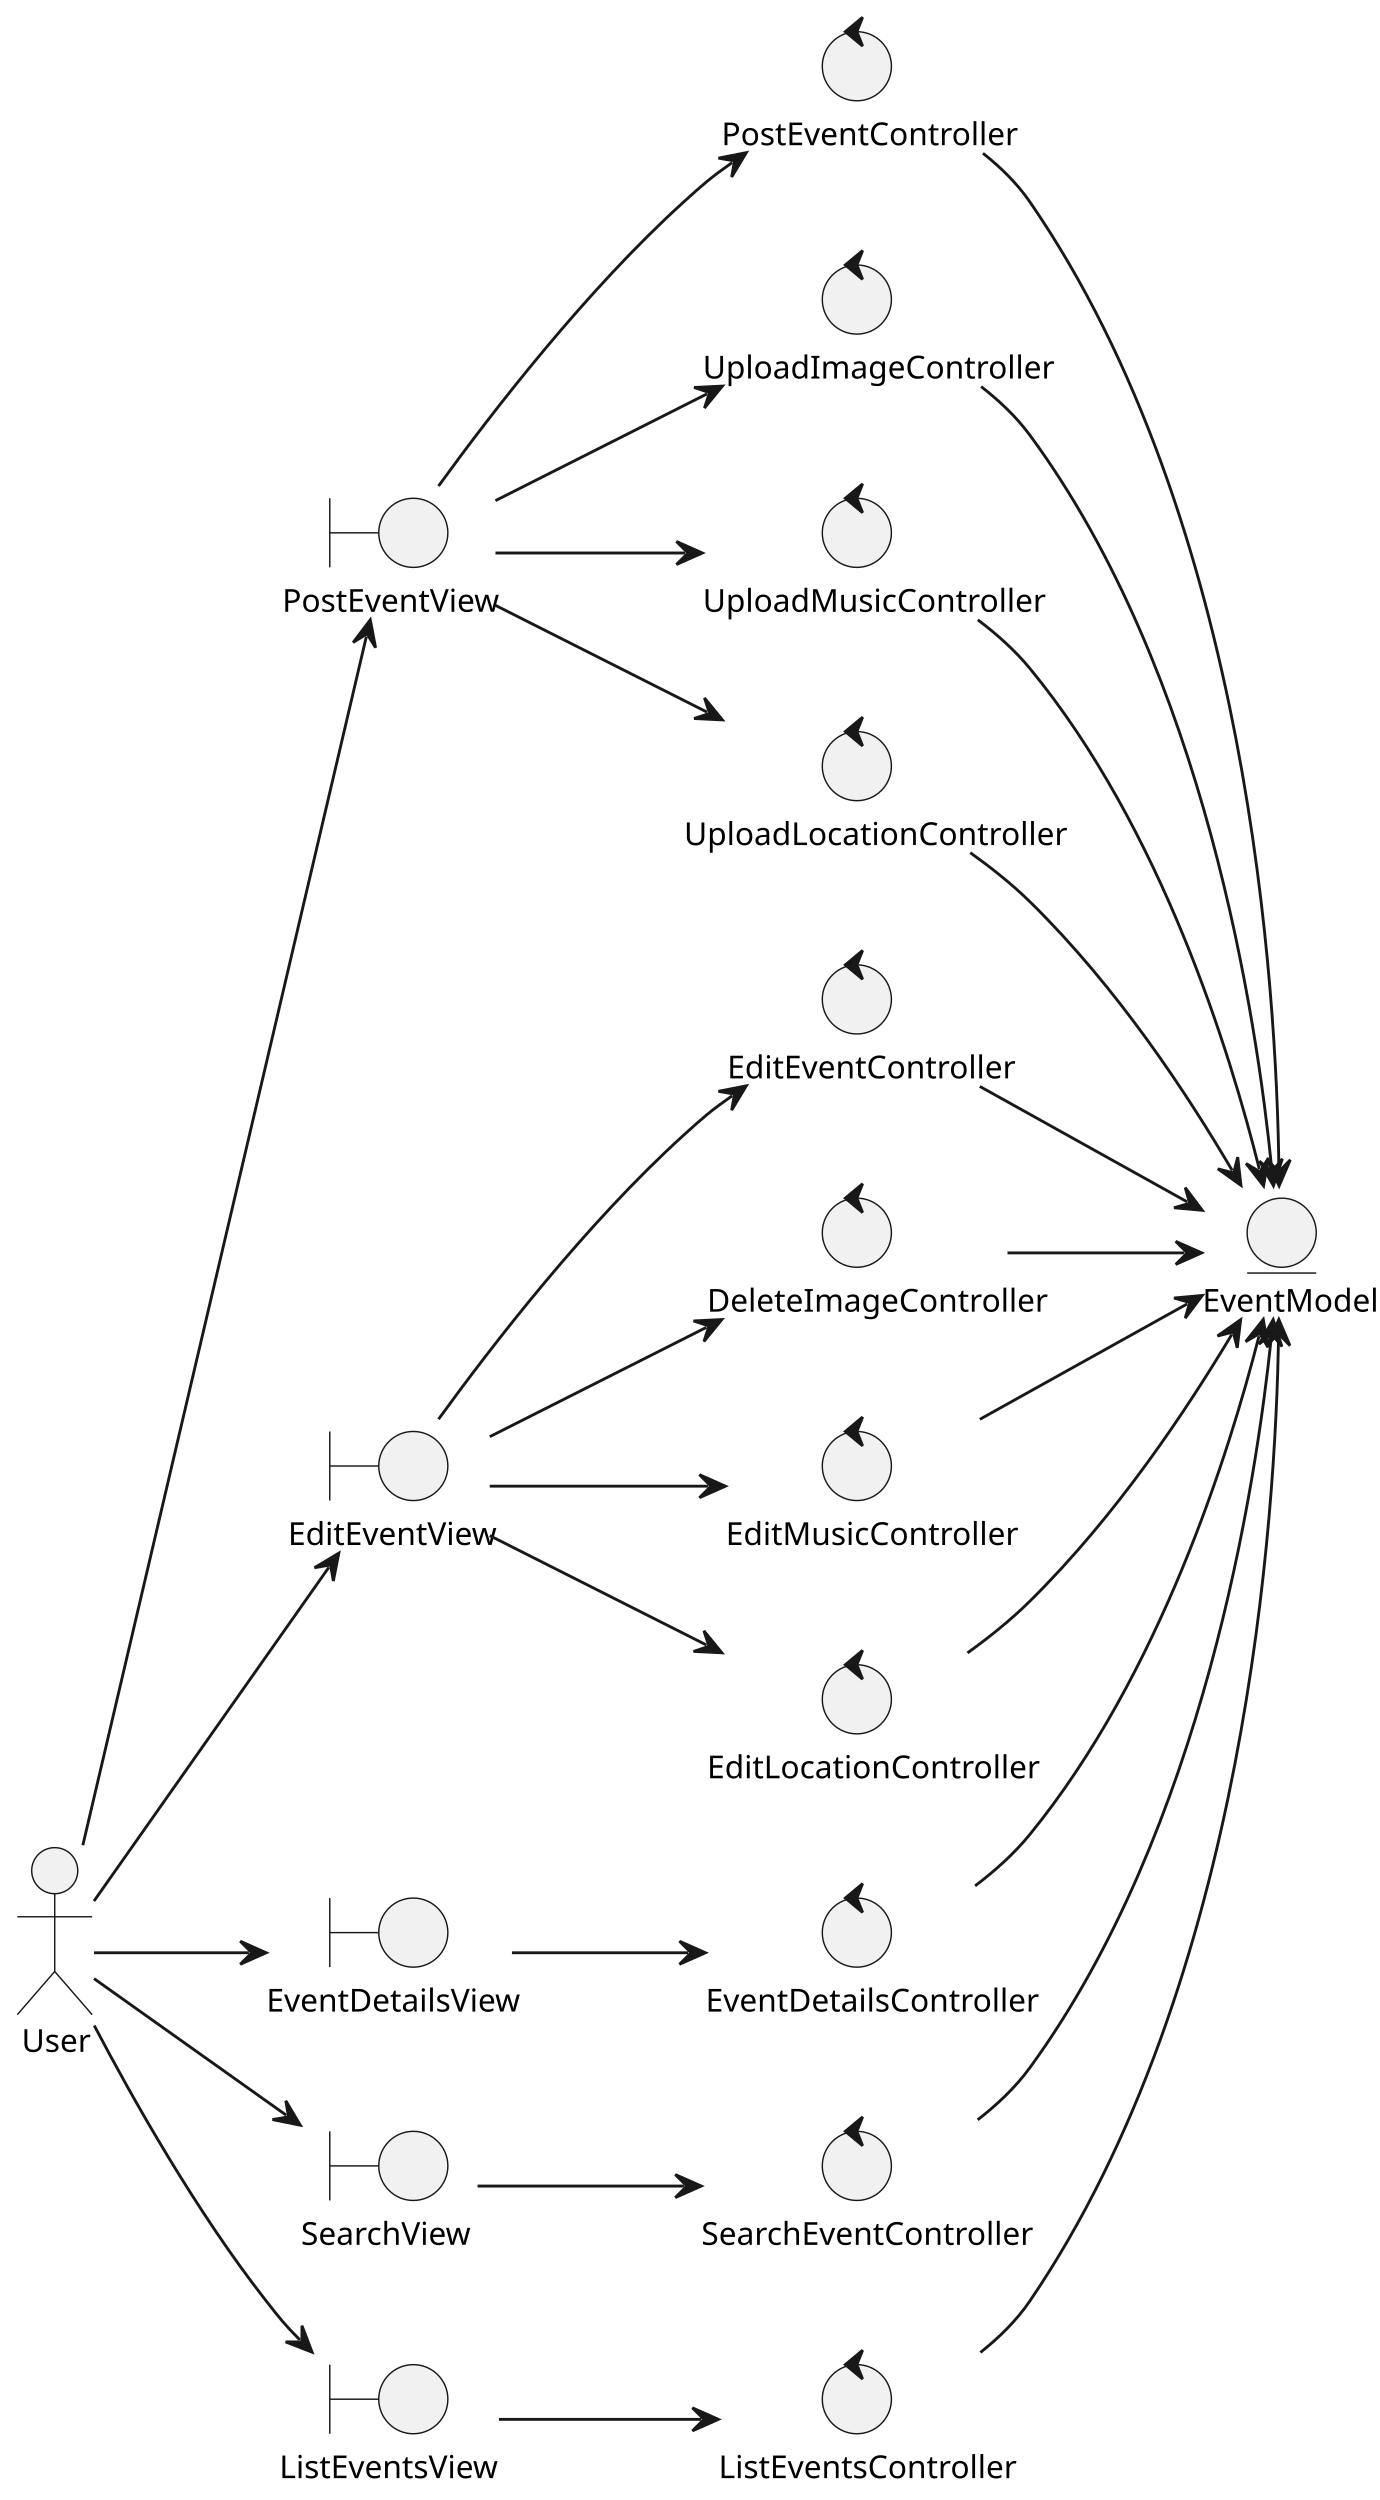
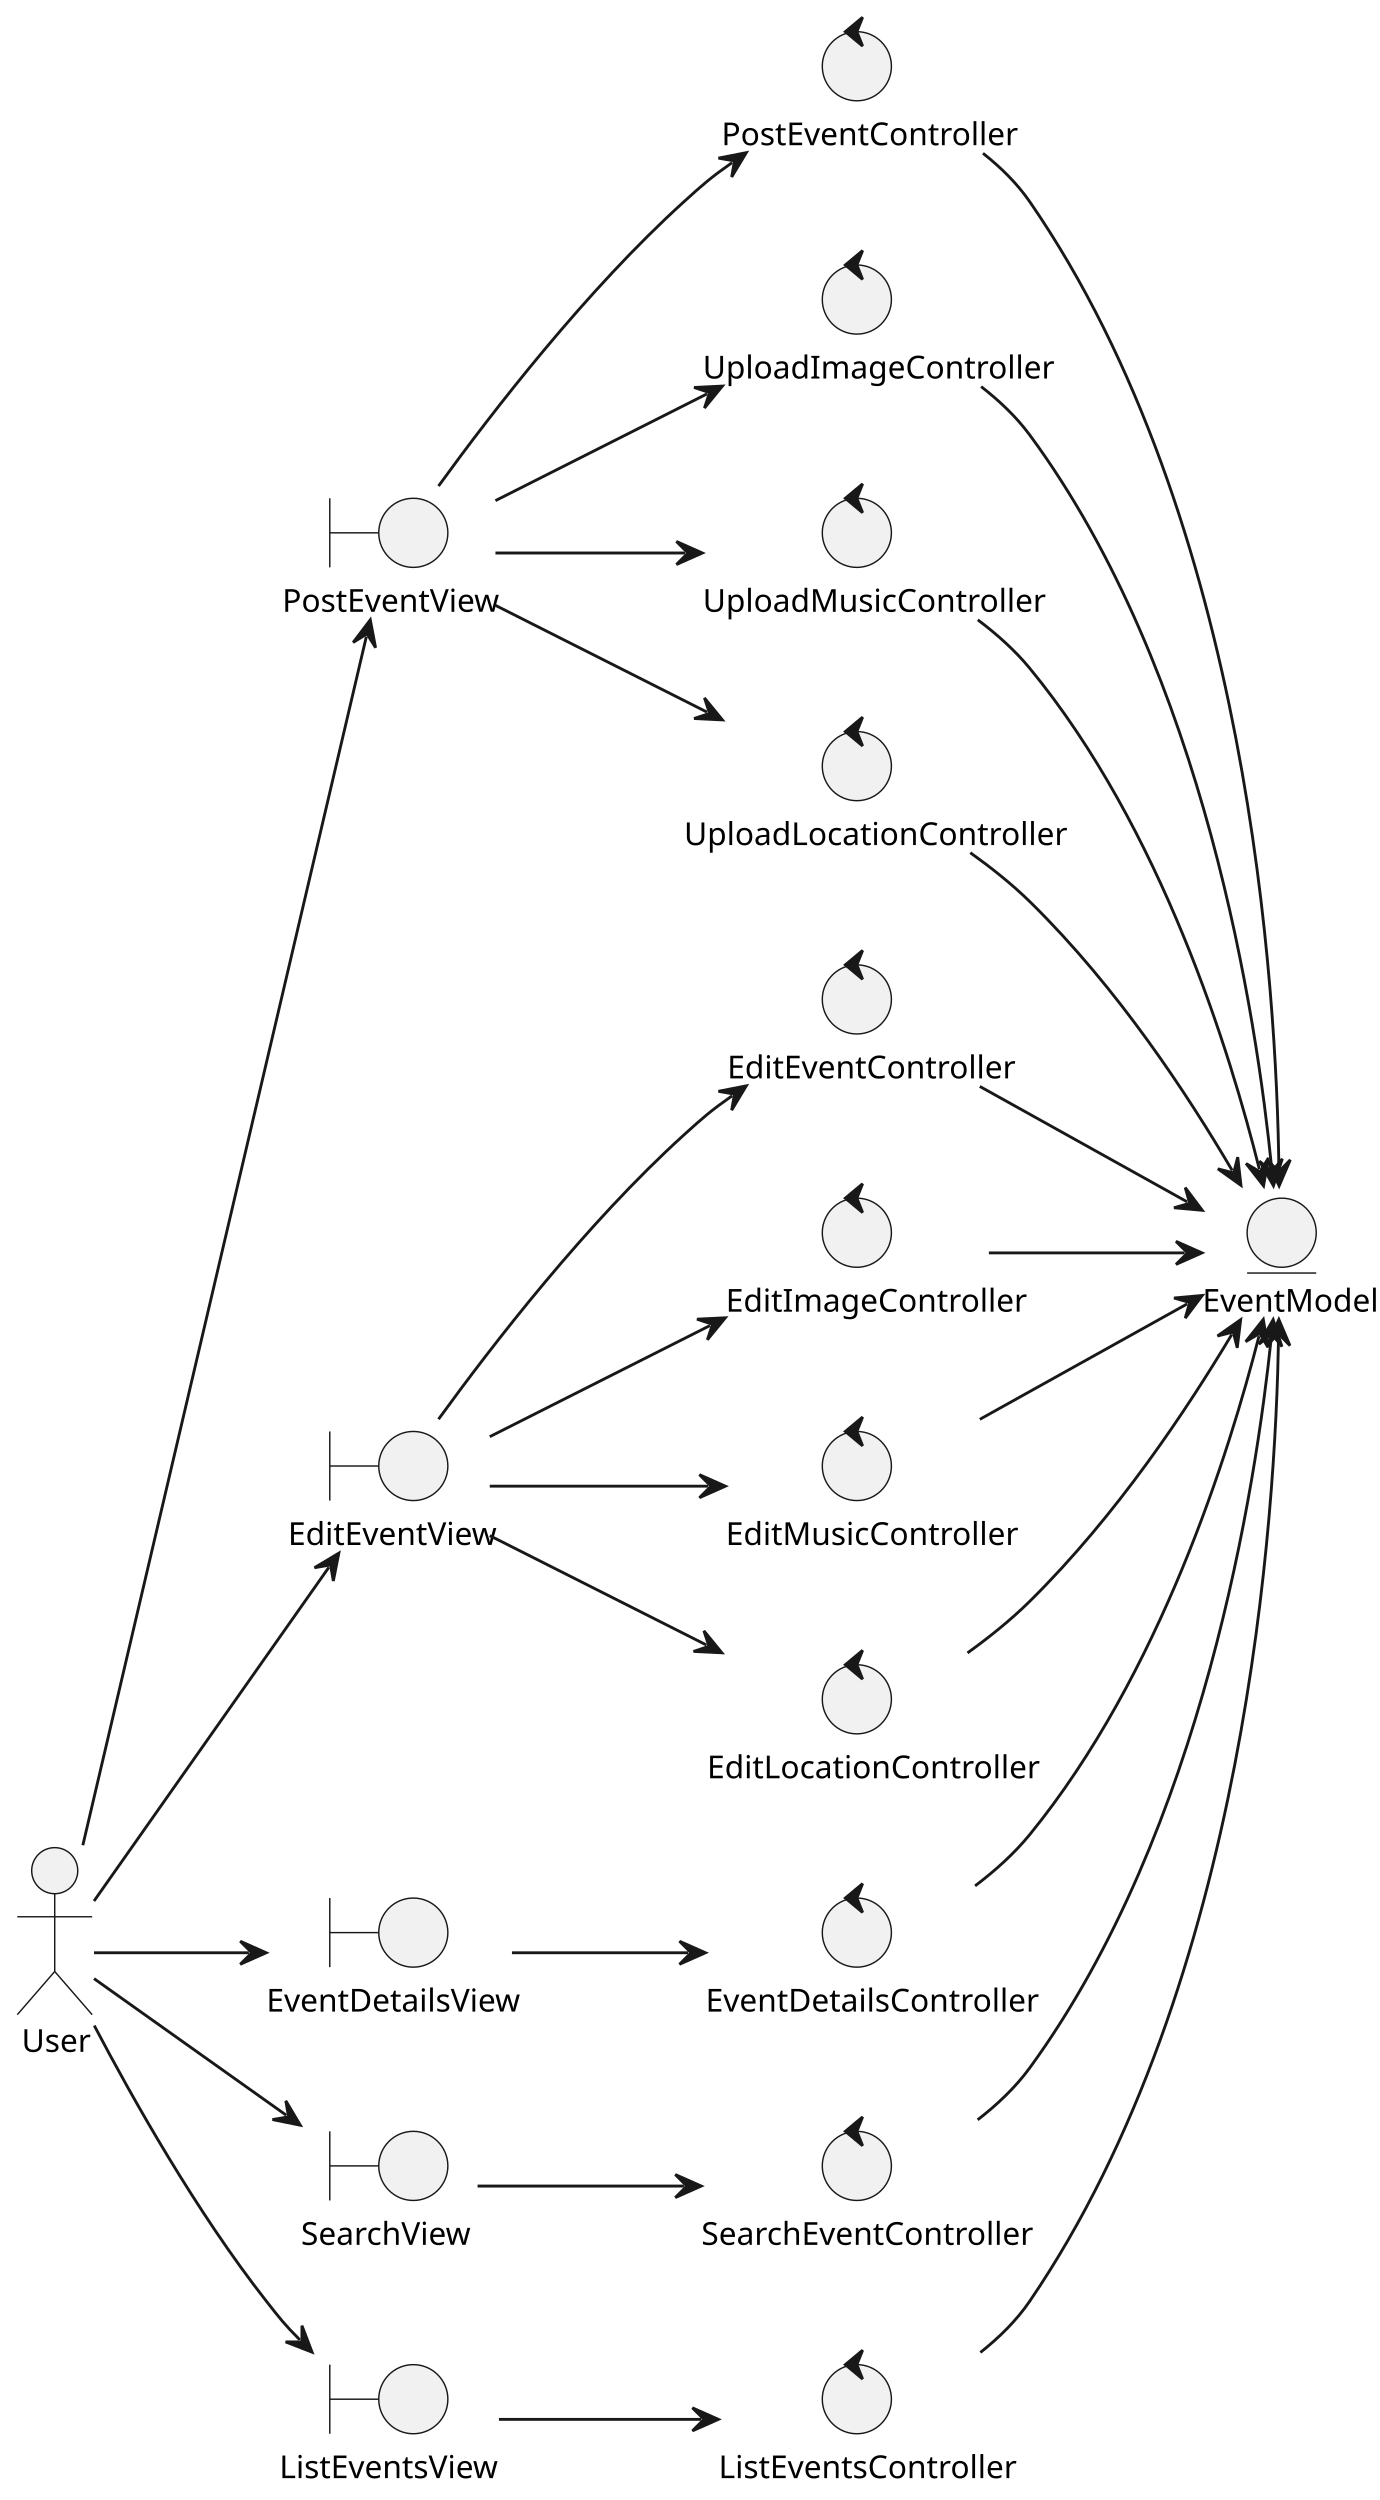
<svg xmlns="http://www.w3.org/2000/svg" contentStyleType="text/css" height="868px" preserveAspectRatio="none" style="width:479px;height:868px;background:#FFFFFF;" version="1.1" viewBox="0 0 479 868" width="479px" zoomAndPan="magnify">
  <defs />
  <g>
    <g id="elem_user">
      <ellipse cx="19" cy="649.5" fill="#F1F1F1" rx="8" ry="8" style="stroke:#181818;stroke-width:0.5;" />
      <path d="M19,657.5 L19,684.5 M6,665.5 L32,665.5 M19,684.5 L6,699.5 M19,684.5 L32,699.5 " fill="none" style="stroke:#181818;stroke-width:0.5;" />
      <text fill="#000000" font-family="sans-serif" font-size="11" lengthAdjust="spacing" textLength="23" x="7.5" y="712.419">User</text>
    </g>
    <g id="elem_eventModel">
      <ellipse cx="445" cy="428" fill="#F1F1F1" rx="12" ry="12" style="stroke:#181818;stroke-width:0.5;" />
      <line style="stroke:#181818;stroke-width:0.5;" x1="433" x2="457" y1="442" y2="442" />
      <text fill="#000000" font-family="sans-serif" font-size="11" lengthAdjust="spacing" textLength="55" x="417.5" y="455.419">EventModel</text>
    </g>
    <g id="elem_postEventView">
      <path d="M114.5,173 L114.5,197 M114.5,185 L131.5,185 " fill="none" style="stroke:#181818;stroke-width:0.5;" />
      <ellipse cx="143.5" cy="185" fill="#F1F1F1" rx="12" ry="12" style="stroke:#181818;stroke-width:0.5;" />
      <text fill="#000000" font-family="sans-serif" font-size="11" lengthAdjust="spacing" textLength="74" x="98" y="212.419">PostEventView</text>
    </g>
    <g id="elem_editEventView">
      <path d="M114.5,497 L114.5,521 M114.5,509 L131.5,509 " fill="none" style="stroke:#181818;stroke-width:0.5;" />
      <ellipse cx="143.5" cy="509" fill="#F1F1F1" rx="12" ry="12" style="stroke:#181818;stroke-width:0.5;" />
      <text fill="#000000" font-family="sans-serif" font-size="11" lengthAdjust="spacing" textLength="70" x="100" y="536.419">EditEventView</text>
    </g>
    <g id="elem_eventDetailsView">
      <path d="M114.5,659 L114.5,683 M114.5,671 L131.5,671 " fill="none" style="stroke:#181818;stroke-width:0.5;" />
      <ellipse cx="143.5" cy="671" fill="#F1F1F1" rx="12" ry="12" style="stroke:#181818;stroke-width:0.5;" />
      <text fill="#000000" font-family="sans-serif" font-size="11" lengthAdjust="spacing" textLength="85" x="92.5" y="698.419">EventDetailsView</text>
    </g>
    <g id="elem_searchView">
      <path d="M114.5,740 L114.5,764 M114.5,752 L131.5,752 " fill="none" style="stroke:#181818;stroke-width:0.5;" />
      <ellipse cx="143.5" cy="752" fill="#F1F1F1" rx="12" ry="12" style="stroke:#181818;stroke-width:0.5;" />
      <text fill="#000000" font-family="sans-serif" font-size="11" lengthAdjust="spacing" textLength="61" x="104.5" y="779.419">SearchView</text>
    </g>
    <g id="elem_listEventsView">
      <path d="M114.5,821 L114.5,845 M114.5,833 L131.5,833 " fill="none" style="stroke:#181818;stroke-width:0.5;" />
      <ellipse cx="143.5" cy="833" fill="#F1F1F1" rx="12" ry="12" style="stroke:#181818;stroke-width:0.5;" />
      <text fill="#000000" font-family="sans-serif" font-size="11" lengthAdjust="spacing" textLength="76" x="97" y="860.419">ListEventsView</text>
    </g>
    <g id="elem_postEventController">
      <ellipse cx="297.5" cy="23" fill="#F1F1F1" rx="12" ry="12" style="stroke:#181818;stroke-width:0.5;" />
      <polygon fill="#181818" points="293.5,11,299.5,6,297.5,11,299.5,16,293.5,11" style="stroke:#181818;stroke-width:1.0;" />
      <text fill="#000000" font-family="sans-serif" font-size="11" lengthAdjust="spacing" textLength="94" x="250.5" y="50.419">PostEventController</text>
    </g>
    <g id="elem_uploadImageController">
      <ellipse cx="297.5" cy="104" fill="#F1F1F1" rx="12" ry="12" style="stroke:#181818;stroke-width:0.5;" />
      <polygon fill="#181818" points="293.5,92,299.5,87,297.5,92,299.5,97,293.5,92" style="stroke:#181818;stroke-width:1.0;" />
      <text fill="#000000" font-family="sans-serif" font-size="11" lengthAdjust="spacing" textLength="107" x="244" y="131.419">UploadImageController</text>
    </g>
    <g id="elem_uploadMusicController">
      <ellipse cx="297.5" cy="185" fill="#F1F1F1" rx="12" ry="12" style="stroke:#181818;stroke-width:0.5;" />
      <polygon fill="#181818" points="293.5,173,299.5,168,297.5,173,299.5,178,293.5,173" style="stroke:#181818;stroke-width:1.0;" />
      <text fill="#000000" font-family="sans-serif" font-size="11" lengthAdjust="spacing" textLength="107" x="244" y="212.419">UploadMusicController</text>
    </g>
    <g id="elem_uploadLocationController">
      <ellipse cx="297.5" cy="266" fill="#F1F1F1" rx="12" ry="12" style="stroke:#181818;stroke-width:0.5;" />
      <polygon fill="#181818" points="293.5,254,299.5,249,297.5,254,299.5,259,293.5,254" style="stroke:#181818;stroke-width:1.0;" />
      <text fill="#000000" font-family="sans-serif" font-size="11" lengthAdjust="spacing" textLength="120" x="237.5" y="293.419">UploadLocationController</text>
    </g>
    <g id="elem_editEventController">
      <ellipse cx="297.5" cy="347" fill="#F1F1F1" rx="12" ry="12" style="stroke:#181818;stroke-width:0.5;" />
      <polygon fill="#181818" points="293.5,335,299.5,330,297.5,335,299.5,340,293.5,335" style="stroke:#181818;stroke-width:1.0;" />
      <text fill="#000000" font-family="sans-serif" font-size="11" lengthAdjust="spacing" textLength="90" x="252.5" y="374.419">EditEventController</text>
    </g>
-     <g id="elem_deleteImageController">
+     <g id="elem_editImageController">
      <ellipse cx="297.5" cy="428" fill="#F1F1F1" rx="12" ry="12" style="stroke:#181818;stroke-width:0.5;" />
      <polygon fill="#181818" points="293.5,416,299.5,411,297.5,416,299.5,421,293.5,416" style="stroke:#181818;stroke-width:1.0;" />
-       <text fill="#000000" font-family="sans-serif" font-size="11" lengthAdjust="spacing" textLength="104" x="245.5" y="455.419">DeleteImageController</text>
+       <text fill="#000000" font-family="sans-serif" font-size="11" lengthAdjust="spacing" textLength="91" x="252" y="455.419">EditImageController</text>
    </g>
    <g id="elem_editMusicController">
      <ellipse cx="297.5" cy="509" fill="#F1F1F1" rx="12" ry="12" style="stroke:#181818;stroke-width:0.5;" />
      <polygon fill="#181818" points="293.5,497,299.5,492,297.5,497,299.5,502,293.5,497" style="stroke:#181818;stroke-width:1.0;" />
      <text fill="#000000" font-family="sans-serif" font-size="11" lengthAdjust="spacing" textLength="91" x="252" y="536.419">EditMusicController</text>
    </g>
    <g id="elem_editLocationController">
      <ellipse cx="297.5" cy="590" fill="#F1F1F1" rx="12" ry="12" style="stroke:#181818;stroke-width:0.5;" />
      <polygon fill="#181818" points="293.5,578,299.5,573,297.5,578,299.5,583,293.5,578" style="stroke:#181818;stroke-width:1.0;" />
      <text fill="#000000" font-family="sans-serif" font-size="11" lengthAdjust="spacing" textLength="104" x="245.5" y="617.419">EditLocationController</text>
    </g>
    <g id="elem_eventDetailsController">
      <ellipse cx="297.5" cy="671" fill="#F1F1F1" rx="12" ry="12" style="stroke:#181818;stroke-width:0.5;" />
      <polygon fill="#181818" points="293.5,659,299.5,654,297.5,659,299.5,664,293.5,659" style="stroke:#181818;stroke-width:1.0;" />
      <text fill="#000000" font-family="sans-serif" font-size="11" lengthAdjust="spacing" textLength="105" x="245" y="698.419">EventDetailsController</text>
    </g>
    <g id="elem_searchEventController">
      <ellipse cx="297.5" cy="752" fill="#F1F1F1" rx="12" ry="12" style="stroke:#181818;stroke-width:0.5;" />
      <polygon fill="#181818" points="293.5,740,299.5,735,297.5,740,299.5,745,293.5,740" style="stroke:#181818;stroke-width:1.0;" />
      <text fill="#000000" font-family="sans-serif" font-size="11" lengthAdjust="spacing" textLength="108" x="243.5" y="779.419">SearchEventController</text>
    </g>
    <g id="elem_listEventsController">
      <ellipse cx="297.5" cy="833" fill="#F1F1F1" rx="12" ry="12" style="stroke:#181818;stroke-width:0.5;" />
      <polygon fill="#181818" points="293.5,821,299.5,816,297.5,821,299.5,826,293.5,821" style="stroke:#181818;stroke-width:1.0;" />
      <text fill="#000000" font-family="sans-serif" font-size="11" lengthAdjust="spacing" textLength="96" x="249.5" y="860.419">ListEventsController</text>
    </g>
    <g id="link_user_postEventView">
      <path d="M28.76,640.67 C51.2,544.98 108.94,298.851 127.19,221.051 " fill="none" id="user-to-postEventView" style="stroke:#181818;stroke-width:1.0;" />
      <polygon fill="#181818" points="128.56,215.21,122.61,223.059,127.418,220.078,130.399,224.886,128.56,215.21" style="stroke:#181818;stroke-width:1.0;" />
    </g>
    <g id="link_user_editEventView">
      <path d="M32.64,660.04 C53.39,630.55 91.227,576.787 114.187,544.157 " fill="none" id="user-to-editEventView" style="stroke:#181818;stroke-width:1.0;" />
      <polygon fill="#181818" points="117.64,539.25,109.189,544.309,114.763,543.339,115.732,548.912,117.64,539.25" style="stroke:#181818;stroke-width:1.0;" />
    </g>
    <g id="link_user_eventDetailsView">
      <path d="M32.64,678 C47.01,678 65.24,678 86.41,678 " fill="none" id="user-to-eventDetailsView" style="stroke:#181818;stroke-width:1.0;" />
      <polygon fill="#181818" points="92.41,678,83.41,674,87.41,678,83.41,682,92.41,678" style="stroke:#181818;stroke-width:1.0;" />
    </g>
    <g id="link_user_searchView">
      <path d="M32.64,686.98 C49.8,699.17 76.099,717.865 99.368,734.395 " fill="none" id="user-to-searchView" style="stroke:#181818;stroke-width:1.0;" />
      <polygon fill="#181818" points="104.26,737.87,99.239,729.397,100.184,734.974,94.606,735.919,104.26,737.87" style="stroke:#181818;stroke-width:1.0;" />
    </g>
    <g id="link_user_listEventsView">
      <path d="M32.73,703.28 C46.03,728.62 68.3,768.18 92.5,799 C97.25,805.05 98.609,806.876 104.119,812.416 " fill="none" id="user-to-listEventsView" style="stroke:#181818;stroke-width:1.0;" />
      <polygon fill="#181818" points="108.35,816.67,104.839,807.468,104.824,813.125,99.167,813.11,108.35,816.67" style="stroke:#181818;stroke-width:1.0;" />
    </g>
    <g id="link_postEventView_postEventController">
      <path d="M152.25,168.76 C170.99,142.89 203.61,100.72 237.5,70 C244.1,64.02 246.746,61.673 254.196,56.453 " fill="none" id="postEventView-to-postEventController" style="stroke:#181818;stroke-width:1.0;" />
      <polygon fill="#181818" points="259.11,53.01,249.444,54.899,255.015,55.879,254.035,61.45,259.11,53.01" style="stroke:#181818;stroke-width:1.0;" />
    </g>
    <g id="link_postEventView_uploadImageController">
      <path d="M172.02,173.82 C195.31,162.07 220.474,149.375 245.464,136.755 " fill="none" id="postEventView-to-uploadImageController" style="stroke:#181818;stroke-width:1.0;" />
      <polygon fill="#181818" points="250.82,134.05,240.983,134.536,246.357,136.304,244.589,141.678,250.82,134.05" style="stroke:#181818;stroke-width:1.0;" />
    </g>
    <g id="link_postEventView_uploadMusicController">
      <path d="M172.02,192 C193.18,192 214.32,192 237.85,192 " fill="none" id="postEventView-to-uploadMusicController" style="stroke:#181818;stroke-width:1.0;" />
      <polygon fill="#181818" points="243.85,192,234.85,188,238.85,192,234.85,196,243.85,192" style="stroke:#181818;stroke-width:1.0;" />
    </g>
    <g id="link_postEventView_uploadLocationController">
      <path d="M172.02,210.18 C195.31,221.93 220.474,234.625 245.464,247.245 " fill="none" id="postEventView-to-uploadLocationController" style="stroke:#181818;stroke-width:1.0;" />
      <polygon fill="#181818" points="250.82,249.95,244.589,242.322,246.357,247.696,240.983,249.464,250.82,249.95" style="stroke:#181818;stroke-width:1.0;" />
    </g>
    <g id="link_editEventView_editEventController">
      <path d="M152.25,492.76 C170.99,466.89 203.61,424.72 237.5,394 C244.1,388.02 246.746,385.673 254.196,380.453 " fill="none" id="editEventView-to-editEventController" style="stroke:#181818;stroke-width:1.0;" />
      <polygon fill="#181818" points="259.11,377.01,249.444,378.899,255.015,379.879,254.035,385.45,259.11,377.01" style="stroke:#181818;stroke-width:1.0;" />
    </g>
-     <g id="link_editEventView_deleteImageController">
-       <path d="M170.04,498.82 C193.5,486.98 219.603,473.803 245.273,460.853 " fill="none" id="editEventView-to-deleteImageController" style="stroke:#181818;stroke-width:1.0;" />
-       <polygon fill="#181818" points="250.63,458.15,240.793,458.632,246.166,460.402,244.396,465.775,250.63,458.15" style="stroke:#181818;stroke-width:1.0;" />
+     <g id="link_editEventView_editImageController">
+       <path d="M170.04,498.82 C193.87,486.79 220.593,473.302 246.483,460.242 " fill="none" id="editEventView-to-editImageController" style="stroke:#181818;stroke-width:1.0;" />
+       <polygon fill="#181818" points="251.84,457.54,242.003,458.022,247.376,459.792,245.606,465.165,251.84,457.54" style="stroke:#181818;stroke-width:1.0;" />
    </g>
    <g id="link_editEventView_editMusicController">
      <path d="M170.04,516 C193.87,516 219.95,516 245.84,516 " fill="none" id="editEventView-to-editMusicController" style="stroke:#181818;stroke-width:1.0;" />
      <polygon fill="#181818" points="251.84,516,242.84,512,246.84,516,242.84,520,251.84,516" style="stroke:#181818;stroke-width:1.0;" />
    </g>
    <g id="link_editEventView_editLocationController">
      <path d="M170.04,533.18 C193.5,545.02 219.603,558.197 245.273,571.148 " fill="none" id="editEventView-to-editLocationController" style="stroke:#181818;stroke-width:1.0;" />
      <polygon fill="#181818" points="250.63,573.85,244.396,566.225,246.166,571.598,240.793,573.368,250.63,573.85" style="stroke:#181818;stroke-width:1.0;" />
    </g>
    <g id="link_eventDetailsView_eventDetailsController">
      <path d="M177.75,678 C198.28,678 217.21,678 238.92,678 " fill="none" id="eventDetailsView-to-eventDetailsController" style="stroke:#181818;stroke-width:1.0;" />
      <polygon fill="#181818" points="244.92,678,235.92,674,239.92,678,235.92,682,244.92,678" style="stroke:#181818;stroke-width:1.0;" />
    </g>
    <g id="link_searchView_searchEventController">
      <path d="M165.81,759 C187.57,759 211.65,759 237.46,759 " fill="none" id="searchView-to-searchEventController" style="stroke:#181818;stroke-width:1.0;" />
      <polygon fill="#181818" points="243.46,759,234.46,755,238.46,759,234.46,763,243.46,759" style="stroke:#181818;stroke-width:1.0;" />
    </g>
    <g id="link_listEventsView_listEventsController">
      <path d="M173.23,840 C195.91,840 219.12,840 243.4,840 " fill="none" id="listEventsView-to-listEventsController" style="stroke:#181818;stroke-width:1.0;" />
      <polygon fill="#181818" points="249.4,840,240.4,836,244.4,840,240.4,844,249.4,840" style="stroke:#181818;stroke-width:1.0;" />
    </g>
    <g id="link_postEventController_eventModel">
      <path d="M341.29,53.22 C347.44,58.08 353.14,63.68 357.5,70 C433.86,180.7 443.232,344.3 444.032,405.75 " fill="none" id="postEventController-to-eventModel" style="stroke:#181818;stroke-width:1.0;" />
      <polygon fill="#181818" points="444.11,411.75,447.993,402.699,444.045,406.75,439.993,402.803,444.11,411.75" style="stroke:#181818;stroke-width:1.0;" />
    </g>
    <g id="link_uploadImageController_eventModel">
      <path d="M340.65,134.23 C346.95,139.12 352.87,144.72 357.5,151 C418.52,233.76 436.373,354.04 441.543,405.73 " fill="none" id="uploadImageController-to-eventModel" style="stroke:#181818;stroke-width:1.0;" />
      <polygon fill="#181818" points="442.14,411.7,445.224,402.347,441.642,406.725,437.264,403.143,442.14,411.7" style="stroke:#181818;stroke-width:1.0;" />
    </g>
    <g id="link_uploadMusicController_eventModel">
      <path d="M339.48,215.2 C346.07,220.16 352.39,225.79 357.5,232 C403.41,287.74 427.152,365.64 437.242,405.91 " fill="none" id="uploadMusicController-to-eventModel" style="stroke:#181818;stroke-width:1.0;" />
      <polygon fill="#181818" points="438.7,411.73,440.393,402.028,437.485,406.88,432.632,403.972,438.7,411.73" style="stroke:#181818;stroke-width:1.0;" />
    </g>
    <g id="link_uploadLocationController_eventModel">
      <path d="M336.88,296.06 C344.09,301.2 351.31,306.94 357.5,313 C388.29,343.16 412.476,380.33 427.815,406.38 " fill="none" id="uploadLocationController-to-eventModel" style="stroke:#181818;stroke-width:1.0;" />
      <polygon fill="#181818" points="430.86,411.55,429.74,401.765,428.323,407.241,422.846,405.824,430.86,411.55" style="stroke:#181818;stroke-width:1.0;" />
    </g>
-     <g id="link_deleteImageController_eventModel">
-       <path d="M349.8,435 C372.54,435 392.36,435 411.21,435 " fill="none" id="deleteImageController-to-eventModel" style="stroke:#181818;stroke-width:1.0;" />
-       <polygon fill="#181818" points="417.21,435,408.21,431,412.21,435,408.21,439,417.21,435" style="stroke:#181818;stroke-width:1.0;" />
+     <g id="link_editImageController_eventModel">
+       <path d="M343.34,435 C367.56,435 390.63,435 411.3,435 " fill="none" id="editImageController-to-eventModel" style="stroke:#181818;stroke-width:1.0;" />
+       <polygon fill="#181818" points="417.3,435,408.3,431,412.3,435,408.3,439,417.3,435" style="stroke:#181818;stroke-width:1.0;" />
    </g>
    <g id="link_editMusicController_eventModel">
      <path d="M340.19,492.79 C365.05,478.95 390.618,464.719 412.188,452.709 " fill="none" id="editMusicController-to-eventModel" style="stroke:#181818;stroke-width:1.0;" />
      <polygon fill="#181818" points="417.43,449.79,407.621,450.673,413.062,452.222,411.513,457.663,417.43,449.79" style="stroke:#181818;stroke-width:1.0;" />
    </g>
    <g id="link_editLocationController_eventModel">
      <path d="M335.91,573.9 C343.44,568.48 351.02,562.4 357.5,556 C388.01,525.89 412.235,489.096 427.675,463.336 " fill="none" id="editLocationController-to-eventModel" style="stroke:#181818;stroke-width:1.0;" />
      <polygon fill="#181818" points="430.76,458.19,422.702,463.853,428.19,462.479,429.564,467.966,430.76,458.19" style="stroke:#181818;stroke-width:1.0;" />
    </g>
    <g id="link_editEventController_eventModel">
      <path d="M340.19,377.21 C365.05,391.05 390.618,405.281 412.188,417.291 " fill="none" id="editEventController-to-eventModel" style="stroke:#181818;stroke-width:1.0;" />
      <polygon fill="#181818" points="417.43,420.21,411.513,412.337,413.062,417.778,407.621,419.327,417.43,420.21" style="stroke:#181818;stroke-width:1.0;" />
    </g>
    <g id="link_eventDetailsController_eventModel">
      <path d="M338.55,654.78 C345.46,649.55 352.14,643.57 357.5,637 C402.94,581.27 426.87,503.902 437.12,463.912 " fill="none" id="eventDetailsController-to-eventModel" style="stroke:#181818;stroke-width:1.0;" />
      <polygon fill="#181818" points="438.61,458.1,432.501,465.825,437.369,462.943,440.25,467.811,438.61,458.1" style="stroke:#181818;stroke-width:1.0;" />
    </g>
    <g id="link_searchEventController_eventModel">
      <path d="M339.44,736 C346.19,730.78 352.58,724.75 357.5,718 C417.89,635.19 436.069,515.548 441.419,464.138 " fill="none" id="searchEventController-to-eventModel" style="stroke:#181818;stroke-width:1.0;" />
      <polygon fill="#181818" points="442.04,458.17,437.13,466.708,441.522,463.143,445.087,467.536,442.04,458.17" style="stroke:#181818;stroke-width:1.0;" />
    </g>
    <g id="link_listEventsController_eventModel">
      <path d="M340.39,816.77 C346.88,811.64 352.93,805.7 357.5,799 C433.06,688.18 442.9,525.299 443.92,464.129 " fill="none" id="listEventsController-to-eventModel" style="stroke:#181818;stroke-width:1.0;" />
      <polygon fill="#181818" points="444.02,458.13,439.87,467.062,443.937,463.129,447.869,467.195,444.02,458.13" style="stroke:#181818;stroke-width:1.0;" />
    </g>
  </g>
</svg>
